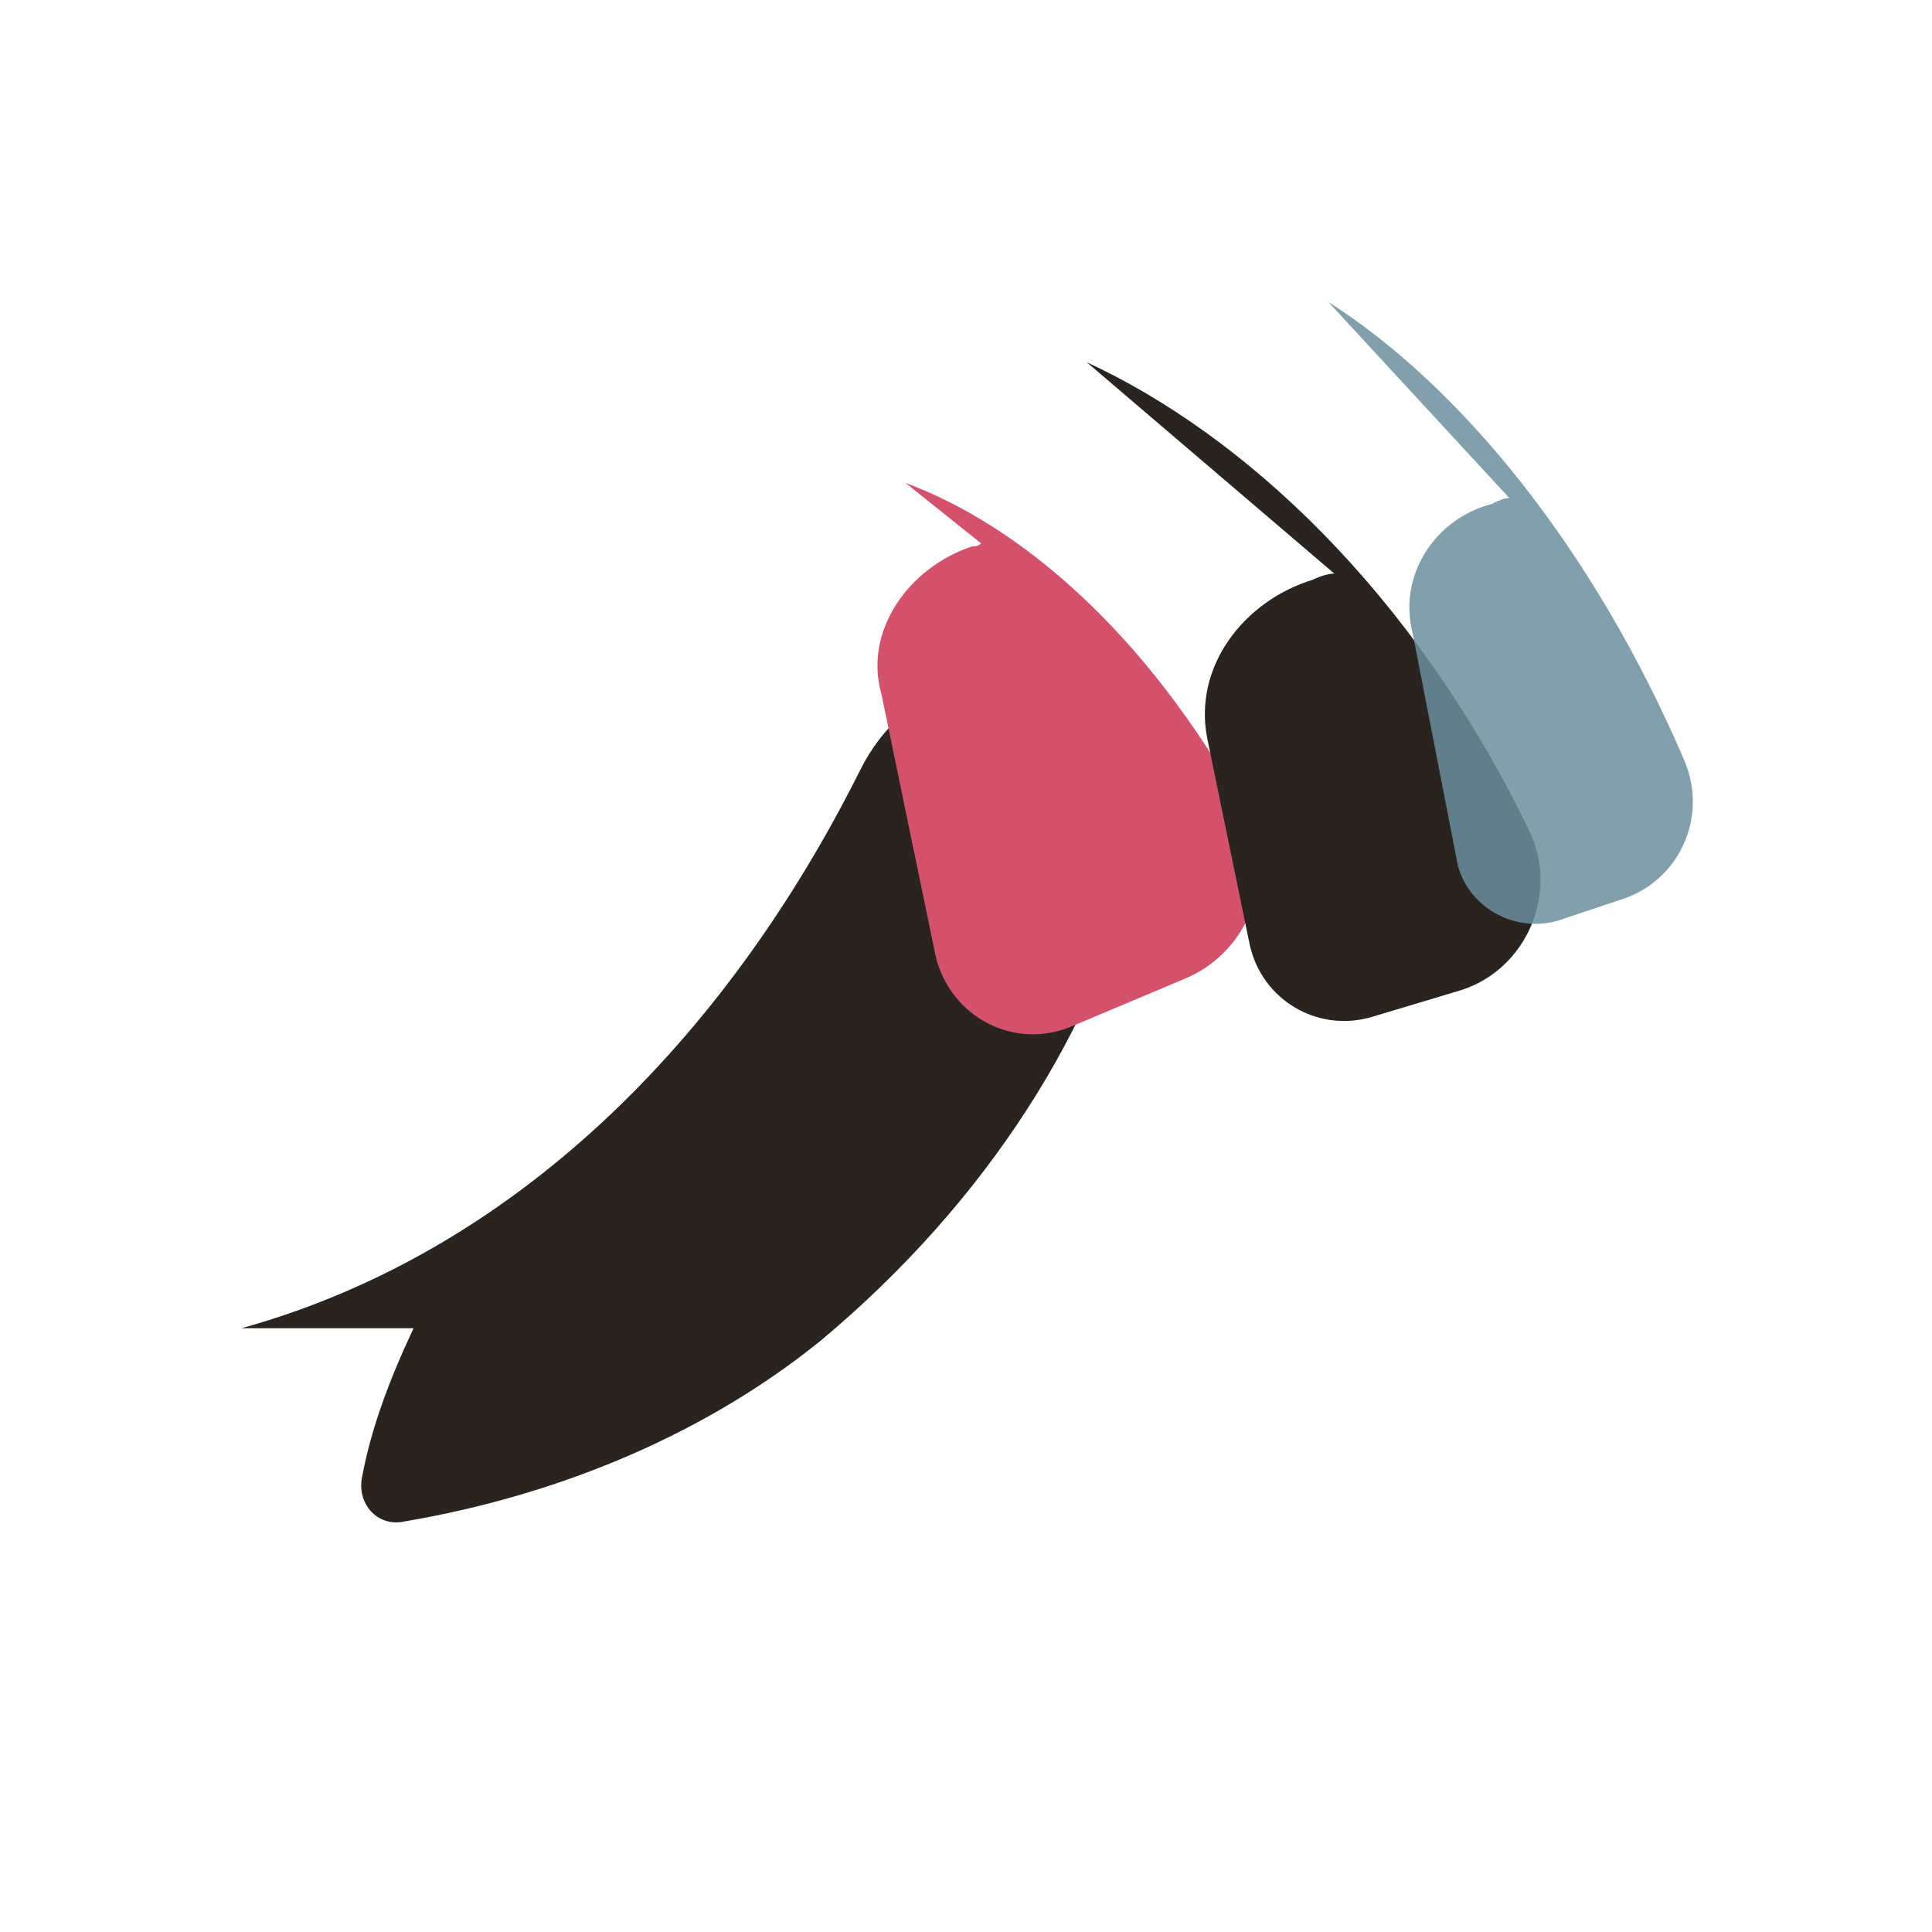
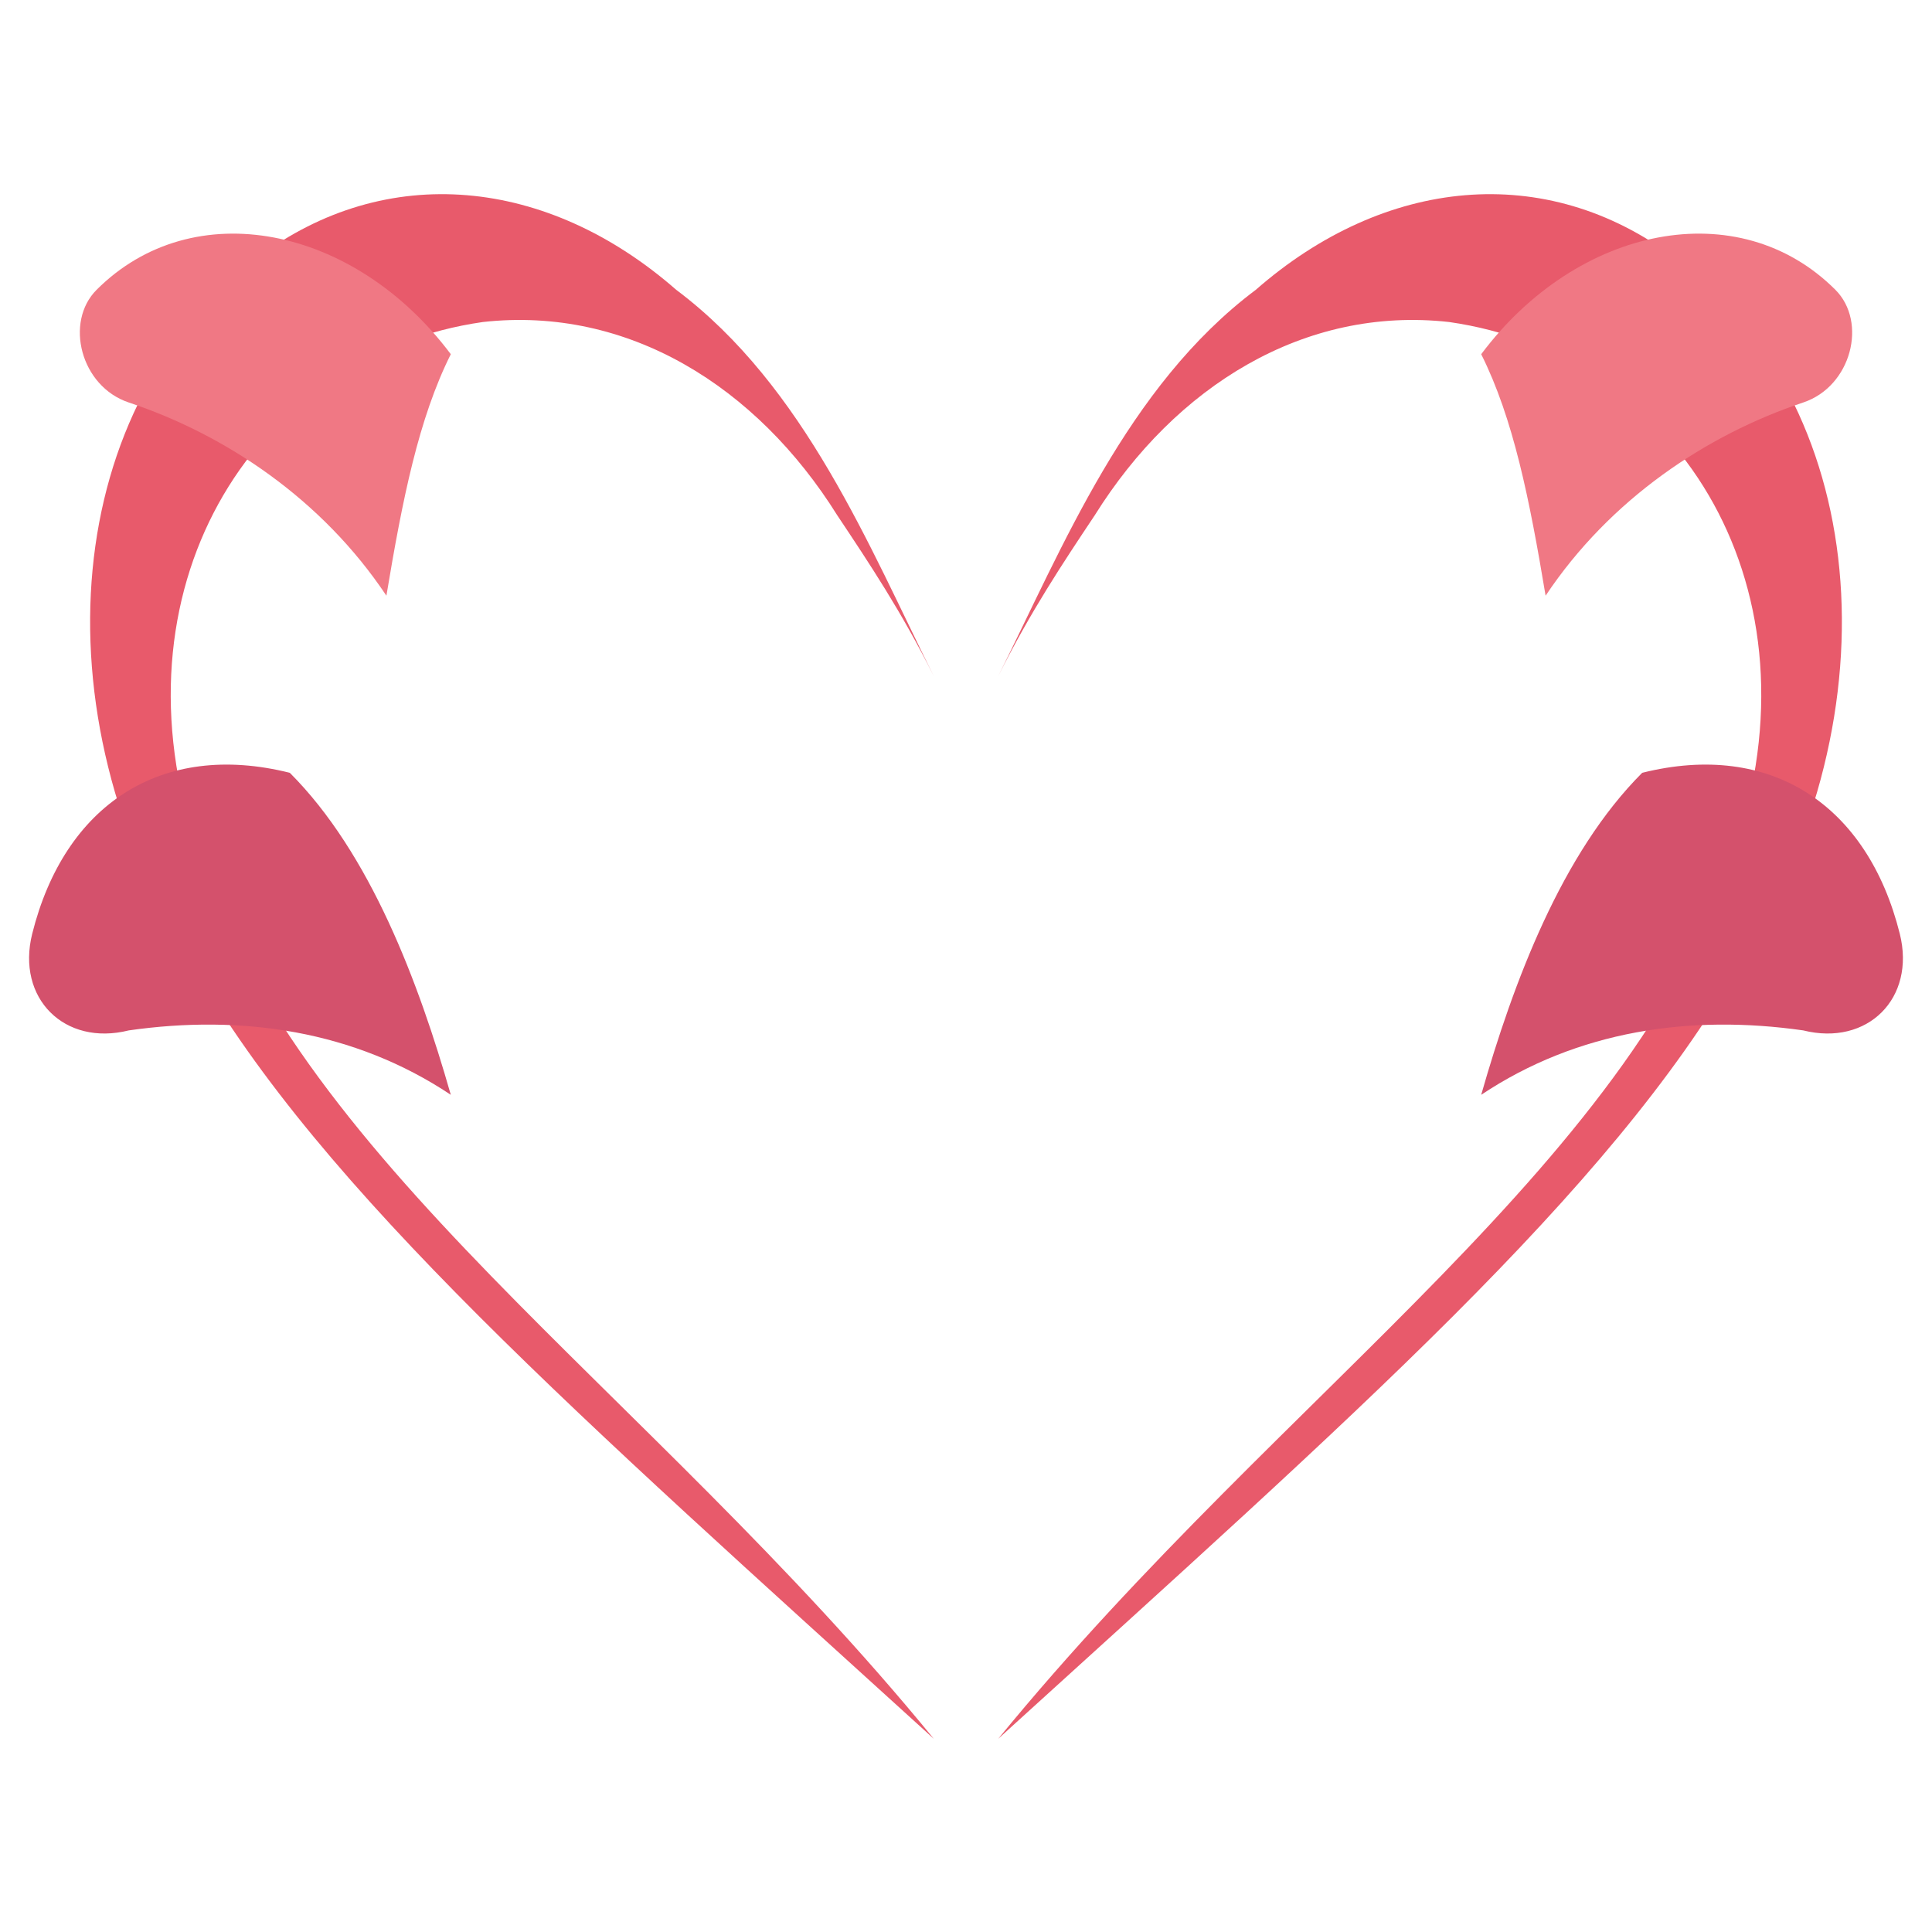
- <svg xmlns="http://www.w3.org/2000/svg" viewBox="0 0 64 64" fill="none">
-   <path d="M8 44c9-2.5 16-9.5 20.5-18.5 1.4-2.8 4.4-3.8 7-2.6 1.9.9 2.8 3 2.3 5.1-1.4 6-5.1 11.8-10.6 16.4-3.7 3-8.5 5.1-13.8 6-.9.2-1.6-.6-1.4-1.5.3-1.6.9-3.2 1.7-4.9Z" fill="#2A2421" />
-   <path d="M30 16c3.8 1.4 8 5 11.2 10.8 1.2 2.1.2 4.7-1.9 5.6l-3.8 1.6c-1.9.8-4-.3-4.5-2.3L29.2 23c-.6-2.1.9-4.2 3-4.9.1 0 .2 0 .3-.1Z" fill="#D4516C" />
-   <path d="M36 12c5.2 2.4 10.8 7.6 14.6 15.4 1.1 2.1 0 4.7-2.2 5.4l-3 .9c-1.8.5-3.6-.6-4-2.4l-1.4-6.8c-.5-2.4 1.2-4.6 3.5-5.3.2-.1.5-.2.7-.2Z" fill="#2A2421" />
-   <path d="M44 10c4.4 2.8 8.8 8.2 11.8 15.2.8 1.9-.2 4-2.1 4.6l-2.1.7c-1.4.4-2.9-.4-3.3-1.8L46.8 21c-.5-1.9.7-3.8 2.6-4.3.2-.1.4-.2.6-.2Z" fill="#6B8F9C" opacity=".85" />
+ <svg xmlns="http://www.w3.org/2000/svg" viewBox="0 0 120 120" fill="none">
+   <path fill="#E85A6B" d="M58 108C40 86 18 72 12 52 7 36 16 22 30 20c9-1 17 4 22 12 2 3 4 6 6 10        C54 34 50 24 42 18 34 11 24 10 16 16 4 25 2 44 12 60c8 14 24 28 46 48z" />
+   <path fill="#E85A6B" d="M62 108C80 86 102 72 108 52 113 36 104 22 90 20c-9-1-17 4-22 12-2 3-4 6-6 10        4-8 8-18 16-24 8-7 18-8 26-2 12 9 14 28 4 44-8 14-24 28-46 48z" />
+   <path fill="#F07884" d="M28 22c-6-8-16-10-22-4-2 2-1 6 2 7 6 2 12 6 16 12 1-6 2-11 4-15z" />
+   <path fill="#F07884" d="M92 22c6-8 16-10 22-4 2 2 1 6-2 7-6 2-12 6-16 12-1-6-2-11-4-15z" />
+   <path fill="#D4516C" d="M18 48c-8-2-14 2-16 10-1 4 2 7 6 6 7-1 14 0 20 4-2-7-5-15-10-20z" />
+   <path fill="#D4516C" d="M102 48c8-2 14 2 16 10 1 4-2 7-6 6-7-1-14 0-20 4 2-7 5-15 10-20z" />
</svg>
